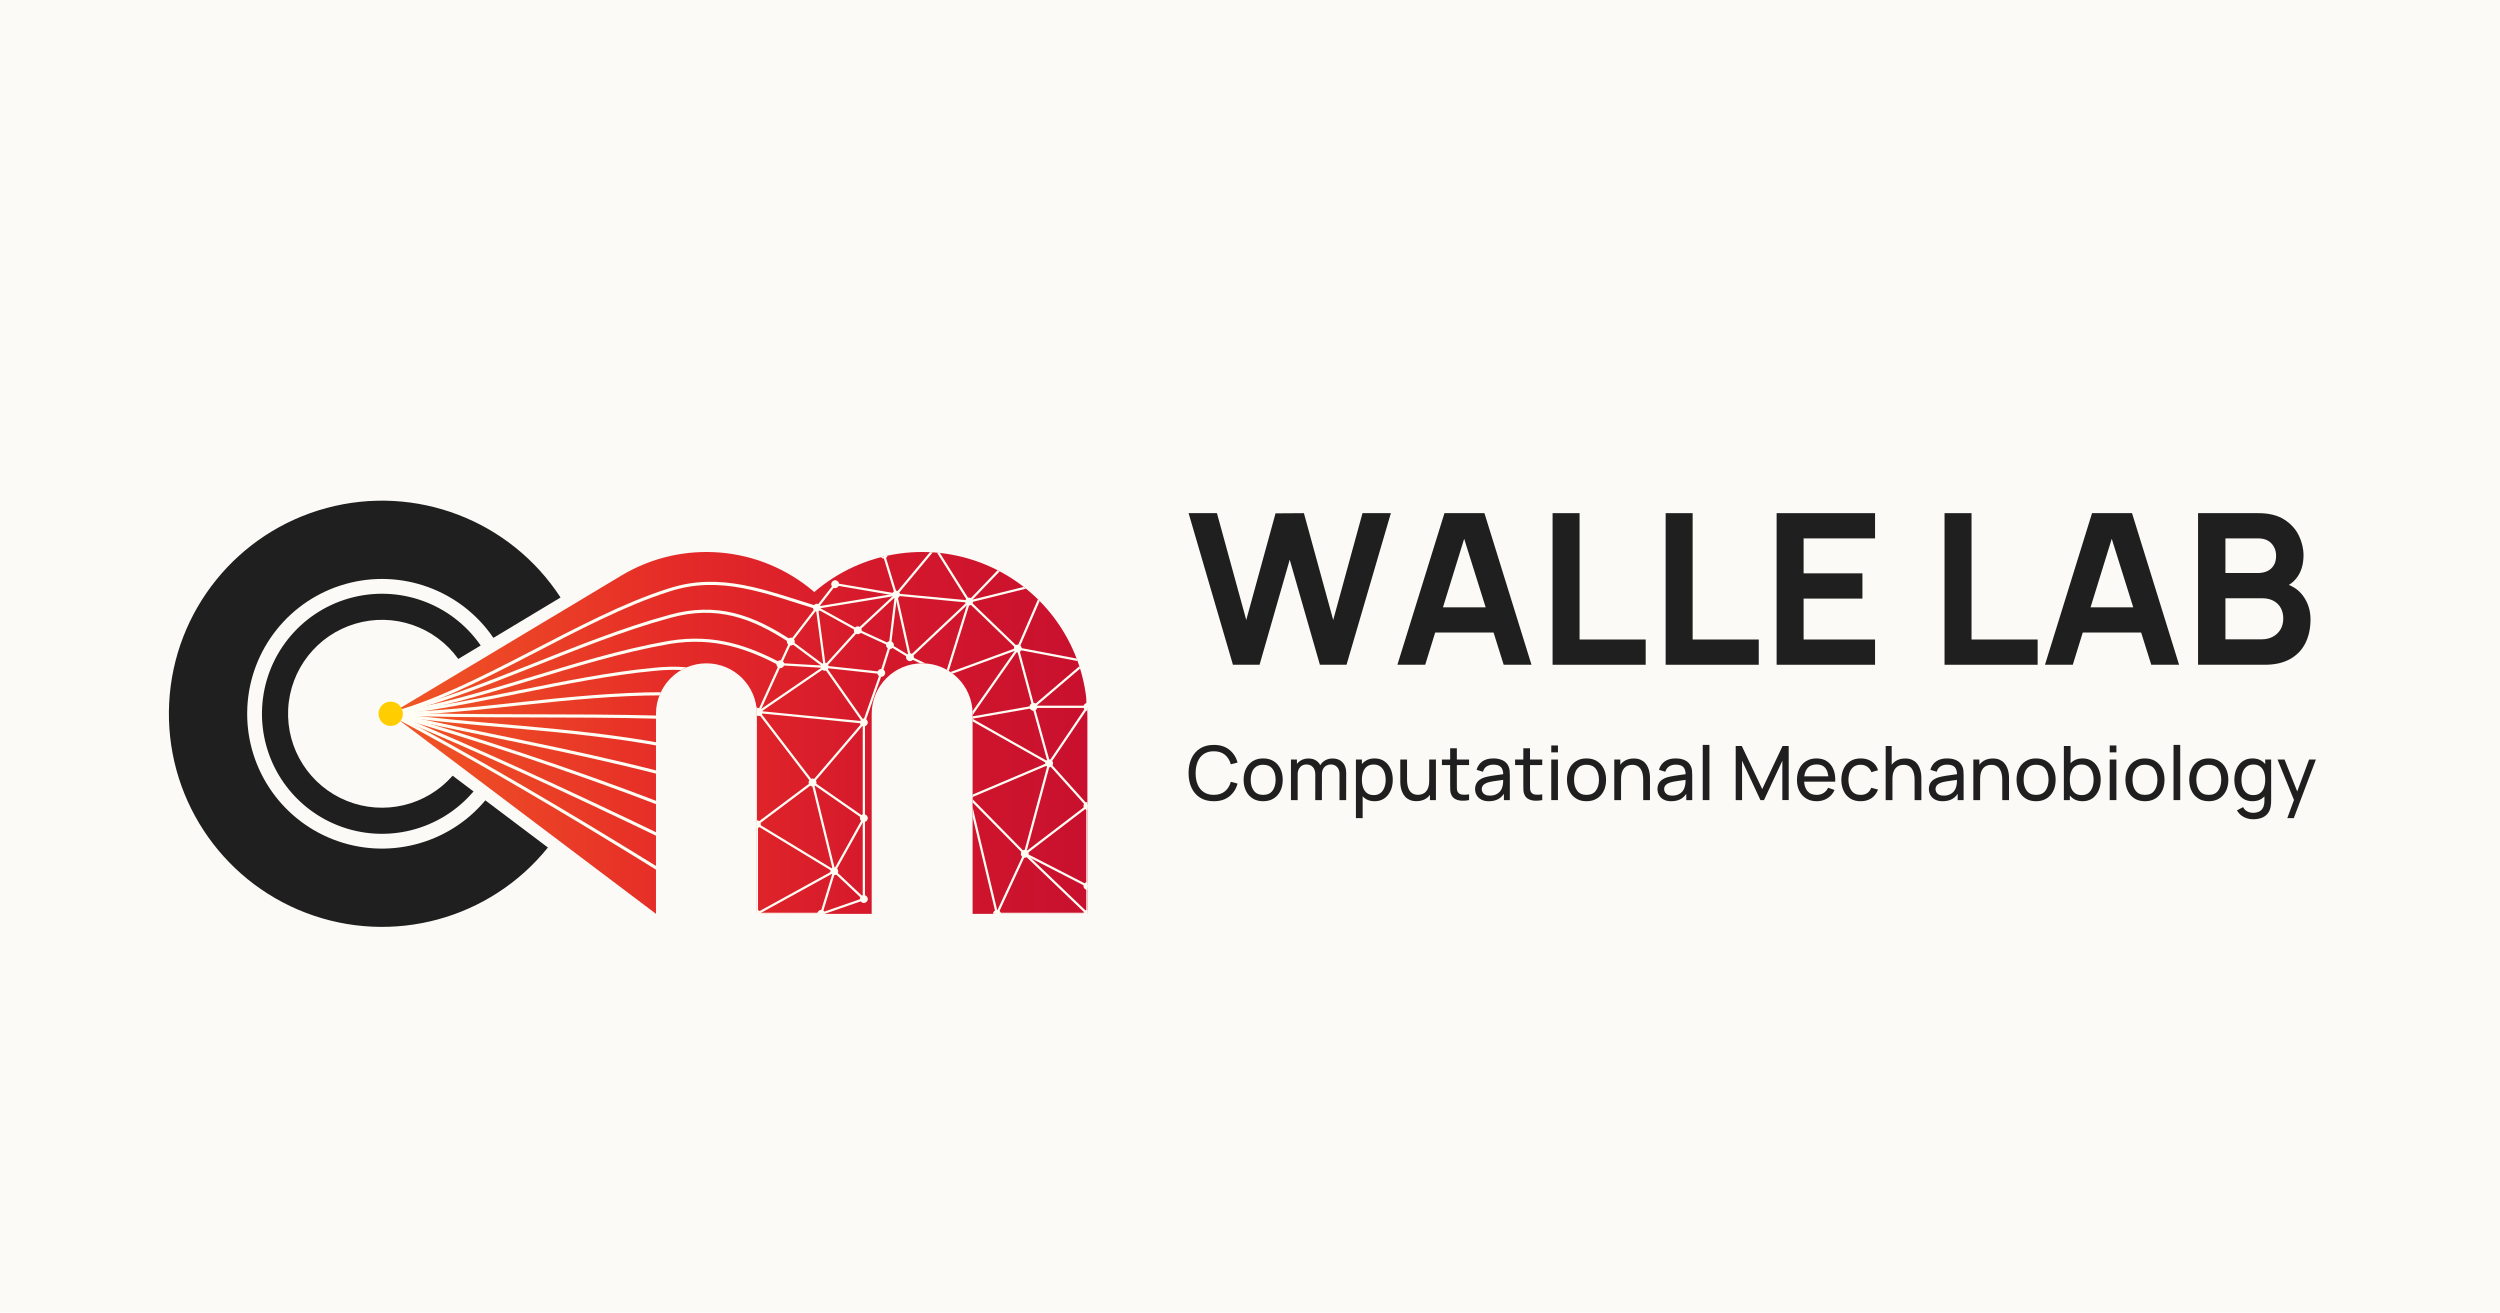
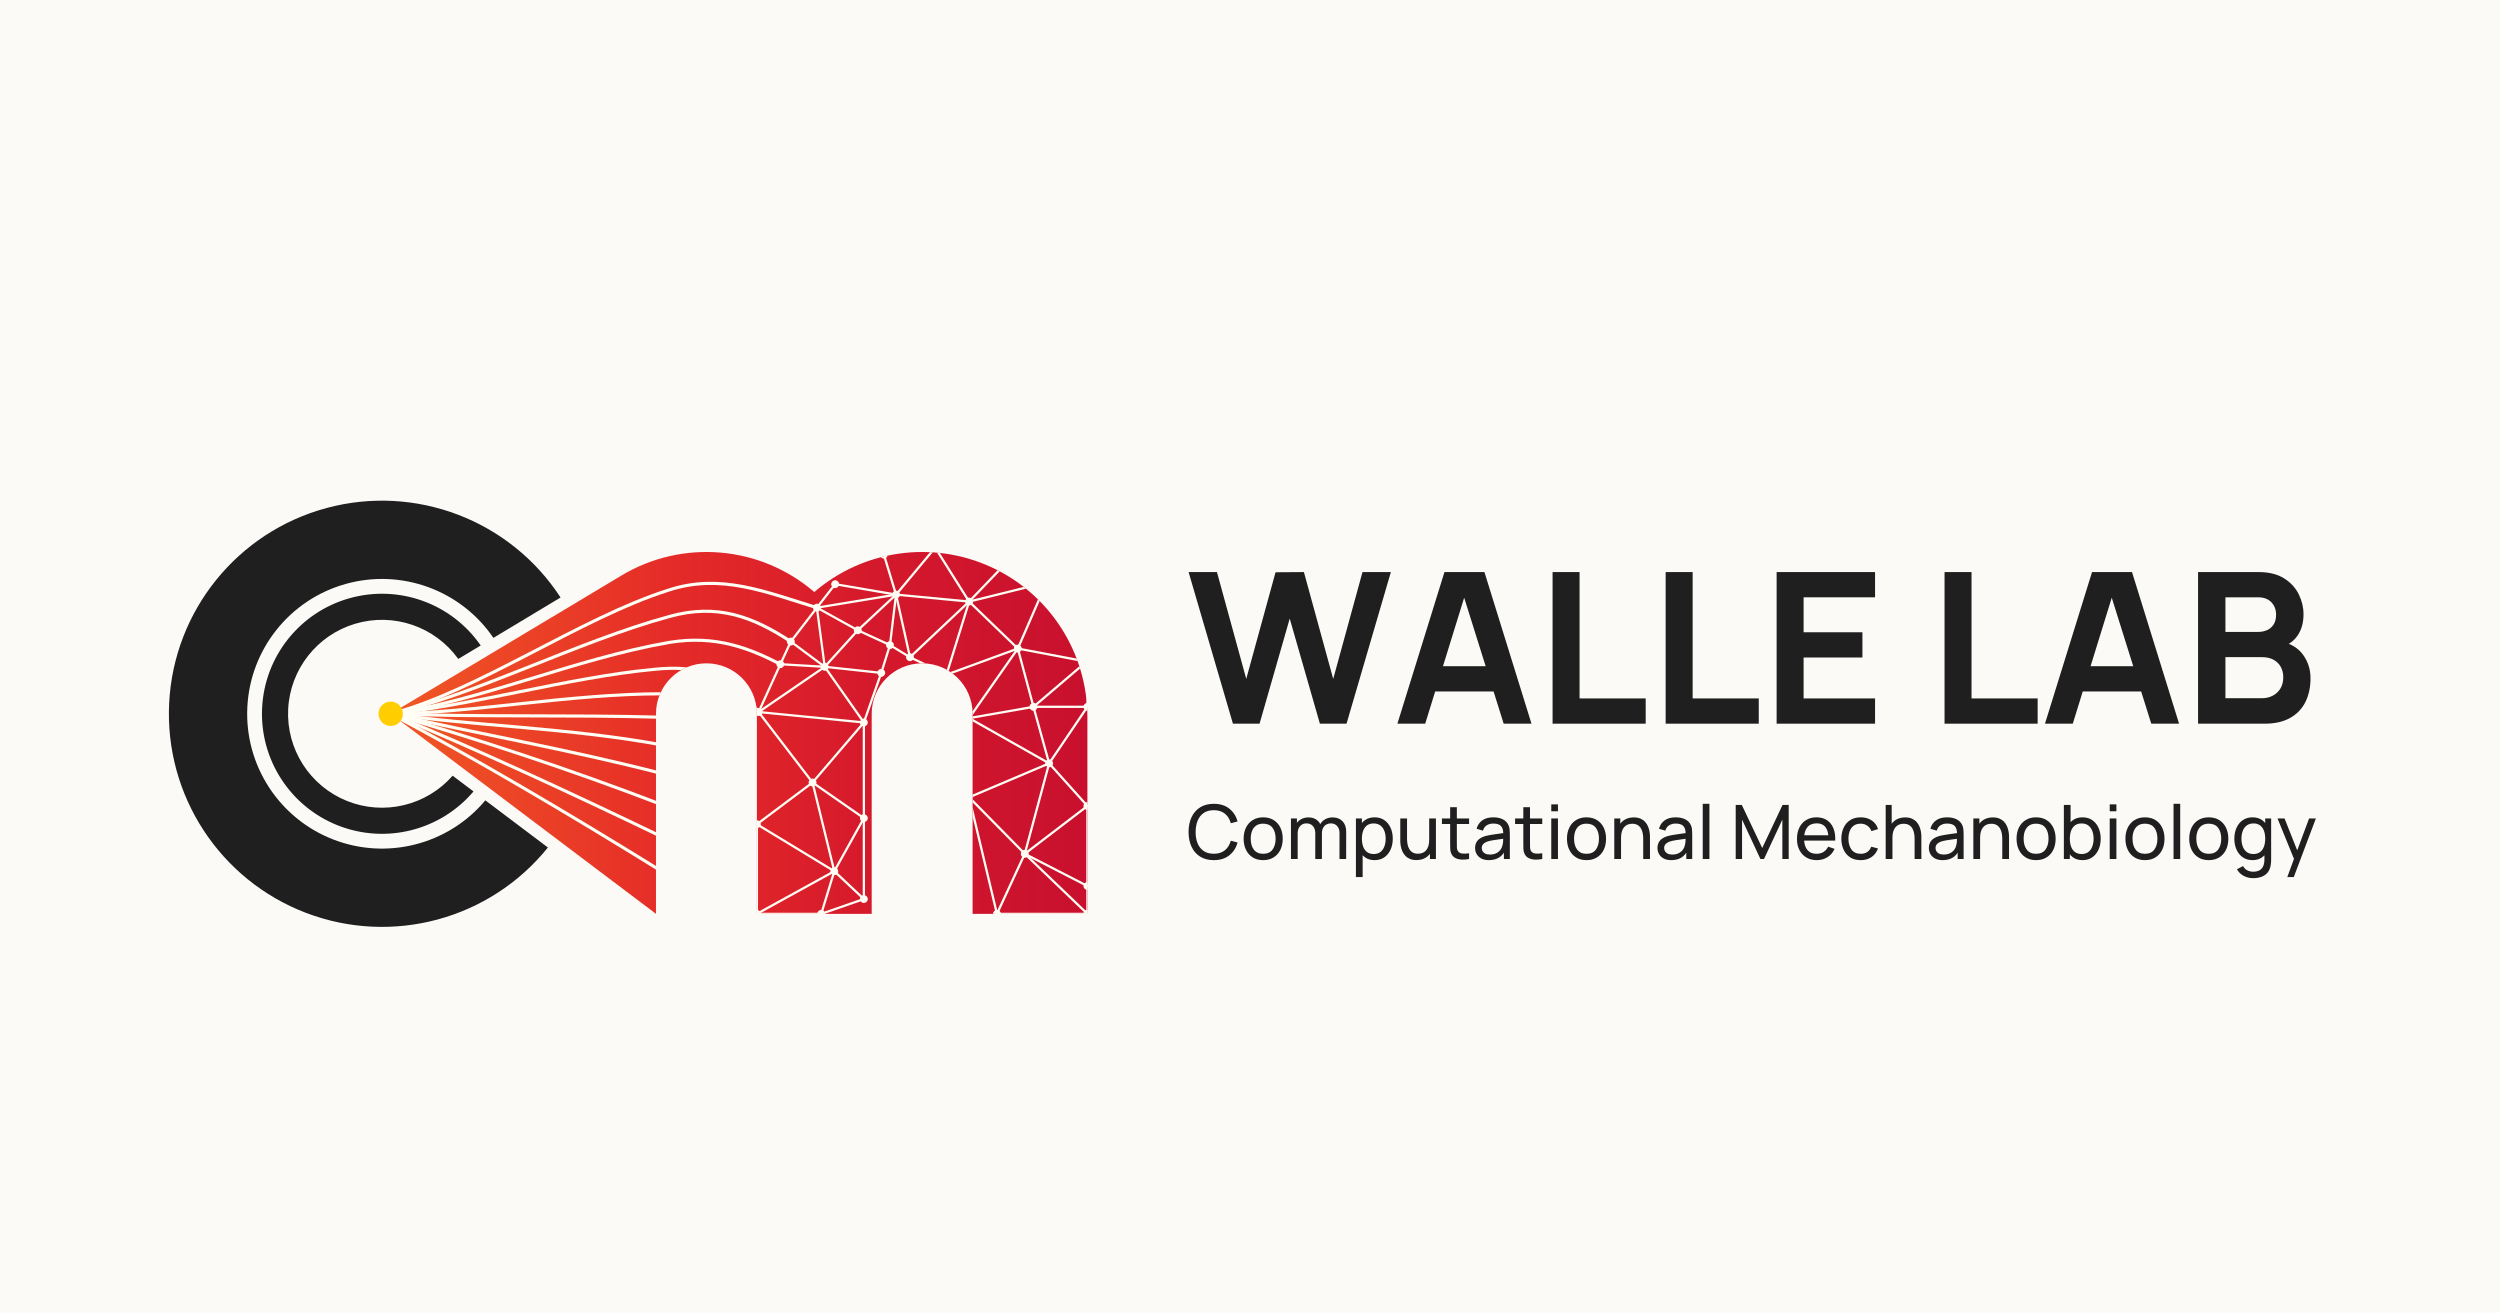
<svg xmlns="http://www.w3.org/2000/svg" width="1200" height="630">
  <rect width="1200" height="630" fill="#fbfaf7" />
  <svg x="65" y="150" width="1070" height="329" viewBox="0 0 1400 430">
    <svg x="10" y="30" width="600" height="366" viewBox="0 0 1098 670">
      <g transform="translate(0 0) scale(1) translate(-70 -295)">
        <defs>
          <linearGradient id="charcoal" x1="130" y1="470" x2="510" y2="900" gradientUnits="userSpaceOnUse">
            <stop stop-color="#1f1f1f" />
            <stop offset="1" stop-color="#1f1f1f" />
          </linearGradient>
          <linearGradient id="colour" x1="326" y1="705" x2="1146" y2="705" gradientUnits="userSpaceOnUse">
            <stop stop-color="#f15a24" />
            <stop offset=".42" stop-color="#e52b28" />
            <stop offset=".7" stop-color="#d5192c" />
            <stop offset="1" stop-color="#c8102e" />
          </linearGradient>
          <clipPath id="m-clip">
            <path d="M345 701 L610.347 542.016 A190 190 0 0 1 832 561.042 A190 190 0 0 1 1146 705 L1146 931 L1014 931 L1014 701 A58 58 0 0 0 898 701 L898 931 L766 931 L766 701 A58 58 0 0 0 650 701 L650 931 L345 701 Z" />
          </clipPath>
        </defs>
        <g id="charcoal-symbol" fill="#1f1f1f">
          <path d="M540.311 567.312 A245 245 0 1 0 525.758 854.741 L453.821 800.532 A155 155 0 1 1 463.086 613.714 Z" />
          <path d="M448.488 622.485 A138 138 0 1 0 440.224 790.286 L416.213 772.193 A108 108 0 1 1 422.705 637.977 Z" />
        </g>
        <path id="colour-symbol" d="M345 701 L610.347 542.016 A190 190 0 0 1 832 561.042 A190 190 0 0 1 1146 705 L1146 931 L1014 931 L1014 701 A58 58 0 0 0 898 701 L898 931 L766 931 L766 701 A58 58 0 0 0 650 701 L650 931 L345 701 Z" fill="url(#colour)" />
        <g clip-path="url(#m-clip)" stroke="#fffdf4" stroke-linecap="round" stroke-linejoin="round">
          <g id="radiating-curves" stroke-width="3.6" fill="none">
            <path d="M345 701 C443 676 563 591 664 559 C724 539 776 561 835 579" />
            <path d="M345 701 C439 681 559 618 666 589 C720 574 761 589 805 618" />
            <path d="M345 701 C446 687 556 638 665 619 C719 610 758 626 793 644" />
            <path d="M345 701 C436 692 551 659 647 650 C702 644 739 658 768 699" />
            <path d="M345 701 C441 700 550 678 658 678" />
            <path d="M345 701 C443 705 551 702 658 705" />
            <path d="M345 701 C439 715 551 717 658 737" />
            <path d="M345 701 C440 723 550 742 658 770" />
            <path d="M345 701 C441 729 549 764 658 806" />
            <path d="M345 701 C440 740 550 791 658 843" />
            <path d="M345 701 C438 750 550 816 658 883" />
          </g>
          <g id="triangular-mesh" stroke-width="2.6" fill="none">
            <path d="M835 579 L805 618" />
            <path d="M835 579 L844 647" />
            <path d="M835 579 L882 605" />
            <path d="M835 579 L926 564" />
            <path d="M835 579 L856 552" />
            <path d="M805 618 L793 644" />
            <path d="M805 618 L844 647" />
            <path d="M793 644 L768 699" />
            <path d="M793 644 L844 647" />
            <path d="M768 699 L844 647" />
            <path d="M768 699 L830 780" />
            <path d="M768 699 L889 711" />
            <path d="M830 780 L889 711" />
            <path d="M830 780 L766 828" />
            <path d="M830 780 L855 882" />
            <path d="M830 780 L889 821" />
            <path d="M766 828 L855 882" />
            <path d="M766 828 L766 931" />
            <path d="M855 882 L766 931" />
            <path d="M855 882 L840 931" />
            <path d="M855 882 L889 914" />
            <path d="M855 882 L889 821" />
            <path d="M766 931 L840 931" />
            <path d="M840 931 L889 914" />
            <path d="M889 914 L889 821" />
            <path d="M889 821 L889 711" />
            <path d="M889 711 L844 647" />
            <path d="M844 647 L882 605" />
            <path d="M844 647 L909 654" />
            <path d="M882 605 L926 564" />
            <path d="M882 605 L919 622" />
            <path d="M919 622 L926 564" />
            <path d="M919 622 L942 636" />
            <path d="M919 622 L909 654" />
            <path d="M942 636 L926 564" />
            <path d="M942 636 L1010 572" />
            <path d="M942 636 L984 656" />
            <path d="M909 654 L889 711" />
            <path d="M926 564 L856 552" />
            <path d="M926 564 L912 518" />
            <path d="M926 564 L971 510" />
            <path d="M926 564 L1010 572" />
            <path d="M971 510 L1010 572" />
            <path d="M971 510 L1057 523" />
            <path d="M1010 572 L1057 523" />
            <path d="M1010 572 L1099 550" />
            <path d="M1010 572 L1066 626" />
            <path d="M1010 572 L984 656" />
            <path d="M1099 550 L1066 626" />
            <path d="M1066 626 L1145 641" />
            <path d="M1066 626 L1084 693" />
            <path d="M1066 626 L1010 706" />
            <path d="M1066 626 L984 656" />
            <path d="M1145 641 L1084 693" />
            <path d="M1145 641 L1146 693" />
            <path d="M1084 693 L1146 693" />
            <path d="M1084 693 L1010 706" />
            <path d="M1084 693 L1102 758" />
            <path d="M1010 706 L1102 758" />
            <path d="M1102 758 L1146 693" />
            <path d="M1102 758 L1010 797" />
            <path d="M1102 758 L1146 807" />
            <path d="M1102 758 L1074 862" />
            <path d="M1010 797 L1074 862" />
            <path d="M1010 797 L1042 931" />
            <path d="M1146 807 L1074 862" />
            <path d="M1146 807 L1146 899" />
            <path d="M1074 862 L1146 899" />
            <path d="M1074 862 L1042 931" />
            <path d="M1074 862 L1146 931" />
            <path d="M1146 899 L1146 931" />
            <path d="M1042 931 L1146 931" />
            <circle cx="766" cy="828" r="4.5" fill="#fffdf4" stroke="none" />
            <circle cx="766" cy="931" r="4.5" fill="#fffdf4" stroke="none" />
            <circle cx="768" cy="699" r="4.5" fill="#fffdf4" stroke="none" />
            <circle cx="793" cy="644" r="4.5" fill="#fffdf4" stroke="none" />
            <circle cx="805" cy="618" r="4.5" fill="#fffdf4" stroke="none" />
            <circle cx="830" cy="780" r="4.5" fill="#fffdf4" stroke="none" />
            <circle cx="835" cy="579" r="4.5" fill="#fffdf4" stroke="none" />
            <circle cx="840" cy="931" r="4.5" fill="#fffdf4" stroke="none" />
            <circle cx="844" cy="647" r="4.5" fill="#fffdf4" stroke="none" />
            <circle cx="855" cy="882" r="4.5" fill="#fffdf4" stroke="none" />
            <circle cx="856" cy="552" r="4.5" fill="#fffdf4" stroke="none" />
            <circle cx="882" cy="605" r="4.5" fill="#fffdf4" stroke="none" />
            <circle cx="889" cy="711" r="4.5" fill="#fffdf4" stroke="none" />
            <circle cx="889" cy="821" r="4.5" fill="#fffdf4" stroke="none" />
            <circle cx="889" cy="914" r="4.5" fill="#fffdf4" stroke="none" />
            <circle cx="909" cy="654" r="4.5" fill="#fffdf4" stroke="none" />
            <circle cx="912" cy="518" r="4.5" fill="#fffdf4" stroke="none" />
            <circle cx="919" cy="622" r="4.5" fill="#fffdf4" stroke="none" />
            <circle cx="926" cy="564" r="4.5" fill="#fffdf4" stroke="none" />
            <circle cx="942" cy="636" r="4.5" fill="#fffdf4" stroke="none" />
            <circle cx="971" cy="510" r="4.5" fill="#fffdf4" stroke="none" />
            <circle cx="984" cy="656" r="4.5" fill="#fffdf4" stroke="none" />
            <circle cx="1010" cy="572" r="4.5" fill="#fffdf4" stroke="none" />
            <circle cx="1010" cy="706" r="4.5" fill="#fffdf4" stroke="none" />
            <circle cx="1010" cy="797" r="4.5" fill="#fffdf4" stroke="none" />
            <circle cx="1042" cy="931" r="4.5" fill="#fffdf4" stroke="none" />
            <circle cx="1057" cy="523" r="4.5" fill="#fffdf4" stroke="none" />
            <circle cx="1066" cy="626" r="4.5" fill="#fffdf4" stroke="none" />
            <circle cx="1074" cy="862" r="4.5" fill="#fffdf4" stroke="none" />
            <circle cx="1084" cy="693" r="4.5" fill="#fffdf4" stroke="none" />
            <circle cx="1099" cy="550" r="4.5" fill="#fffdf4" stroke="none" />
            <circle cx="1102" cy="758" r="4.5" fill="#fffdf4" stroke="none" />
            <circle cx="1145" cy="641" r="4.5" fill="#fffdf4" stroke="none" />
            <circle cx="1146" cy="693" r="4.5" fill="#fffdf4" stroke="none" />
            <circle cx="1146" cy="807" r="4.5" fill="#fffdf4" stroke="none" />
            <circle cx="1146" cy="899" r="4.5" fill="#fffdf4" stroke="none" />
            <circle cx="1146" cy="931" r="4.5" fill="#fffdf4" stroke="none" />
          </g>
          <g id="mesh-nodes" fill="#fffdf4" stroke="none">















</g>
        </g>
        <circle id="focus" cx="345" cy="701" r="14" fill="#FFCD00" />
      </g>
    </svg>
    <g fill="#1f1f1f">
-       <path transform="translate(660 221) scale(0.06612032 -0.06612032)" d="M442.833 0 21.666 1440H291.004L569.335 425.173L847.5 1438.167L1117.004 1440L1395.335 425.173L1673.5 1440H1943.004L1521.837 0H1268.833L982.252 998.16L695.837 0Z" />
-       <path transform="translate(789.9264 221) scale(0.06612032 -0.06612032)" d="M40 0 486.998 1440H866.671L1313.67 0H1049.499L647.668 1280.997H700.335L304.171 0ZM298.668 306.165V545.669H1056.668V306.165Z" />
-       <path transform="translate(879.4533 221) scale(0.06612032 -0.06612032)" d="M160 0V1440H416.337V239.837H1044.335V0Z" />
-       <path transform="translate(950.4666 221) scale(0.06612032 -0.06612032)" d="M160 0V1440H416.337V239.837H1044.335V0Z" />
-       <path transform="translate(1021.48 221) scale(0.06612032 -0.06612032)" d="M140 0V1440H1075.001V1200.163H396.337V868.336H955.001V628.499H396.337V239.837H1075.001V0Z" />
-       <path transform="translate(1125.619 221) scale(0.06612032 -0.06612032)" d="M160 0V1440H416.337V239.837H1044.335V0Z" />
-       <path transform="translate(1196.633 221) scale(0.06612032 -0.06612032)" d="M40 0 486.998 1440H866.671L1313.67 0H1049.499L647.668 1280.997H700.335L304.171 0ZM298.668 306.165V545.669H1056.668V306.165Z" />
-       <path transform="translate(1286.159 221) scale(0.06612032 -0.06612032)" d="M140 0V1440H713.501Q863.335 1440 957.752 1379.916Q1052.169 1319.833 1096.918 1227.916Q1141.668 1135.999 1141.668 1040.166Q1141.668 919.749 1086.21 838.457Q1030.752 757.166 934.669 729.166L934.336 779Q1070.002 749.5 1139.085 652.125Q1208.168 554.75 1208.168 432.001Q1208.168 303.501 1159.96 206.459Q1111.752 109.417 1014.877 54.709Q918.002 0 773.501 0ZM400.004 241.67H744.501Q803.584 241.67 849.958 266.128Q896.332 290.586 922.832 335.044Q949.331 379.502 949.331 440.501Q949.331 495.084 926.373 538.125Q903.415 581.166 858.249 606.499Q813.083 631.831 747.834 631.831H400.004ZM400.004 871.502H709.834Q758.75 871.502 797.374 889.418Q835.999 907.334 858.581 943.542Q881.164 979.749 881.164 1035.165Q881.164 1105.664 836.457 1152.997Q791.75 1200.33 709.834 1200.33H400.004Z" />
+       <path transform="translate(660 258) scale(0.06612032 -0.06612032)" d="M442.833 0 21.666 1440H291.004L569.335 425.173L847.5 1438.167L1117.004 1440L1395.335 425.173L1673.5 1440H1943.004L1521.837 0H1268.833L982.252 998.16L695.837 0Z" />
+       <path transform="translate(789.9264 258) scale(0.06612032 -0.06612032)" d="M40 0 486.998 1440H866.671L1313.67 0H1049.499L647.668 1280.997H700.335L304.171 0ZM298.668 306.165V545.669H1056.668V306.165Z" />
+       <path transform="translate(879.4533 258) scale(0.06612032 -0.06612032)" d="M160 0V1440H416.337V239.837H1044.335V0Z" />
+       <path transform="translate(950.4666 258) scale(0.06612032 -0.06612032)" d="M160 0V1440H416.337V239.837H1044.335V0Z" />
+       <path transform="translate(1021.48 258) scale(0.06612032 -0.06612032)" d="M140 0V1440H1075.001V1200.163H396.337V868.336H955.001V628.499H396.337V239.837H1075.001V0Z" />
+       <path transform="translate(1125.619 258) scale(0.06612032 -0.06612032)" d="M160 0V1440H416.337V239.837H1044.335V0Z" />
+       <path transform="translate(1196.633 258) scale(0.06612032 -0.06612032)" d="M40 0 486.998 1440H866.671L1313.67 0H1049.499L647.668 1280.997H700.335L304.171 0ZM298.668 306.165V545.669H1056.668V306.165Z" />
+       <path transform="translate(1286.159 258) scale(0.06612032 -0.06612032)" d="M140 0V1440H713.501Q863.335 1440 957.752 1379.916Q1052.169 1319.833 1096.918 1227.916Q1141.668 1135.999 1141.668 1040.166Q1141.668 919.749 1086.21 838.457Q1030.752 757.166 934.669 729.166L934.336 779Q1070.002 749.5 1139.085 652.125Q1208.168 554.75 1208.168 432.001Q1208.168 303.501 1159.96 206.459Q1111.752 109.417 1014.877 54.709Q918.002 0 773.501 0ZM400.004 241.67H744.501Q803.584 241.67 849.958 266.128Q896.332 290.586 922.832 335.044Q949.331 379.502 949.331 440.501Q949.331 495.084 926.373 538.125Q903.415 581.166 858.249 606.499Q813.083 631.831 747.834 631.831H400.004ZM400.004 871.502H709.834Q758.75 871.502 797.374 889.418Q835.999 907.334 858.581 943.542Q881.164 979.749 881.164 1035.165Q881.164 1105.664 836.457 1152.997Q791.75 1200.33 709.834 1200.33H400.004Z" />
    </g>
    <g fill="#1f1f1f">
-       <path transform="translate(660 306) scale(0.02358804 -0.02358804)" d="M732 -30Q516.5 -30 366.5 65.0Q216.5 160 138.25 329.0Q60 498 60 720Q60 942 138.25 1111.0Q216.5 1280 366.5 1375.0Q516.5 1470 732 1470Q982 1470 1143.25 1342.75Q1304.5 1215.5 1366 1001L1185 953Q1141 1114 1027.75 1207.0Q914.5 1300 732 1300Q571 1300 464.0 1227.0Q357 1154 303.0 1023.25Q249 892.5 248 720Q247 547.5 301.0 417.0Q355 286.5 463.0 213.25Q571 140 732 140Q914.5 140 1027.75 233.5Q1141 327 1185 487L1366 439Q1304.5 224.5 1143.25 97.25Q982 -30 732 -30Z" />
-       <path transform="translate(694.1083 306) scale(0.02358804 -0.02358804)" d="M600 -30Q438.5 -30 322.0 43.0Q205.5 116 142.75 244.75Q80 373.5 80 541Q80 710.5 144.0 838.75Q208 967 324.75 1038.5Q441.5 1110 600 1110Q762 1110 878.75 1037.25Q995.5 964.5 1058.25 836.25Q1121 708 1121 541Q1121 371.5 1057.75 243.0Q994.5 114.5 877.5 42.25Q760.5 -30 600 -30ZM600 139Q767.5 139 849.75 251.0Q932 363 932 541Q932 723.5 849.0 832.25Q766 941 600 941Q487 941 413.75 890.0Q340.5 839 304.75 749.0Q269 659 269 541Q269 358.5 353.0 248.75Q437 139 600 139Z" />
-       <path transform="translate(722.4375 306) scale(0.02358804 -0.02358804)" d="M1431 0 1432 691Q1432 812 1367.25 880.5Q1302.5 949 1200 949Q1139.5 949 1085.75 921.25Q1032 893.5 998.0 835.25Q964 777 964 686L870 724Q867.5 839 917.0 925.5Q966.5 1012 1052.75 1060.0Q1139 1108 1247 1108Q1416 1108 1513.0 1005.25Q1610 902.5 1610 730L1609 0ZM139 0V1080H298V791H318V0ZM786 0 787 684Q787 807.5 723.0 878.25Q659 949 553 949Q447.5 949 382.75 876.75Q318 804.5 318 686L224 742Q224 847 274.0 929.75Q324 1012.5 410.0 1060.25Q496 1108 605 1108Q714 1108 794.75 1061.75Q875.5 1015.5 919.75 930.0Q964 844.5 964 727L963 0Z" />
-       <path transform="translate(763.2449 306) scale(0.02358804 -0.02358804)" d="M636 -30Q484 -30 380.0 45.5Q276 121 222.5 250.25Q169 379.5 169 541Q169 704 222.5 832.75Q276 961.5 380.25 1035.75Q484.5 1110 637 1110Q787 1110 895.25 1035.25Q1003.5 960.5 1061.75 831.75Q1120 703 1120 541Q1120 379 1061.75 249.75Q1003.5 120.5 895.25 45.25Q787 -30 636 -30ZM139 -480V1080H298V285H318V-480ZM614 133Q720.5 133 790.75 187.0Q861 241 896.0 333.5Q931 426 931 541Q931 655 896.25 747.0Q861.5 839 790.25 893.0Q719 947 609 947Q503.5 947 434.5 895.5Q365.5 844 331.75 752.25Q298 660.5 298 541Q298 422.5 331.5 330.25Q365 238 435.0 185.5Q505 133 614 133Z" />
-       <path transform="translate(791.5505 306) scale(0.02358804 -0.02358804)" d="M550 -28Q445.5 -28 371.25 5.0Q297 38 248.0 92.75Q199 147.5 171.0 214.75Q143 282 131.5 351.75Q120 421.5 120 483V1080H300V539Q300 463 313.75 391.75Q327.5 320.5 361.0 263.75Q394.5 207 451.0 174.0Q507.5 141 593 141Q660 141 714.75 163.75Q769.5 186.5 808.5 232.25Q847.5 278 868.75 347.75Q890 417.5 890 511L1007 475Q1007 318.5 950.5 205.75Q894 93 791.5 32.5Q689 -28 550 -28ZM910 0V289H890V1080H1069V0Z" />
-       <path transform="translate(820.0684 306) scale(0.02358804 -0.02358804)" d="M743 0Q646.5 -19.5 553.25 -16.0Q460 -12.5 386.75 22.0Q313.5 56.5 276 130Q244 193.5 241.5 259.0Q239 324.5 239 408V1380H417V416Q417 349.5 418.5 302.75Q420 256 439 222Q475 157.5 553.5 146.75Q632 136 743 153ZM20 933V1080H743V933Z" />
-       <path transform="translate(839.4814 306) scale(0.02358804 -0.02358804)" d="M447 -30Q326 -30 244.25 14.25Q162.5 58.5 121.25 131.75Q80 205 80 292Q80 377 112.25 439.25Q144.5 501.5 203.75 543.25Q263 585 345 609Q422 629.5 517.25 645.25Q612.5 661 710.5 673.75Q808.5 686.5 894 699L830 662Q832.5 805.5 772.25 874.75Q712 944 564 944Q466 944 392.25 899.25Q318.5 854.5 289 755L120 806Q158.5 948 270.75 1029.0Q383 1110 566 1110Q712.5 1110 818.0 1057.5Q923.5 1005 970 899Q993 849 999.0 790.5Q1005 732 1005 668V0H847V259L884 235Q823 103.5 713.25 36.75Q603.5 -30 447 -30ZM474 119Q570 119 640.5 153.25Q711 187.5 754.0 244.25Q797 301 810 368Q824.5 418 826.25 479.25Q828 540.5 828 574L890 547Q803 534.5 718.75 523.5Q634.5 512.5 559.5 500.25Q484.5 488 425 471Q380.5 457 342.25 434.75Q304 412.5 280.5 378.0Q257 343.5 257 293Q257 248.5 279.25 208.75Q301.5 169 349.25 144.0Q397 119 474 119Z" />
-       <path transform="translate(866.0179 306) scale(0.02358804 -0.02358804)" d="M743 0Q646.5 -19.5 553.25 -16.0Q460 -12.5 386.75 22.0Q313.5 56.5 276 130Q244 193.5 241.5 259.0Q239 324.5 239 408V1380H417V416Q417 349.5 418.5 302.75Q420 256 439 222Q475 157.5 553.5 146.75Q632 136 743 153ZM20 933V1080H743V933Z" />
-       <path transform="translate(885.4309 306) scale(0.02358804 -0.02358804)" d="M160 1271V1455H338V1271ZM160 0V1080H338V0Z" />
-       <path transform="translate(897.1777 306) scale(0.02358804 -0.02358804)" d="M600 -30Q438.5 -30 322.0 43.0Q205.5 116 142.75 244.75Q80 373.5 80 541Q80 710.5 144.0 838.75Q208 967 324.75 1038.5Q441.5 1110 600 1110Q762 1110 878.75 1037.25Q995.5 964.5 1058.25 836.25Q1121 708 1121 541Q1121 371.5 1057.75 243.0Q994.5 114.5 877.5 42.25Q760.5 -30 600 -30ZM600 139Q767.5 139 849.75 251.0Q932 363 932 541Q932 723.5 849.0 832.25Q766 941 600 941Q487 941 413.75 890.0Q340.5 839 304.75 749.0Q269 659 269 541Q269 358.5 353.0 248.75Q437 139 600 139Z" />
-       <path transform="translate(925.507 306) scale(0.02358804 -0.02358804)" d="M909 0V541Q909 617.5 895.25 688.5Q881.5 759.5 848.0 816.25Q814.5 873 758.0 906.0Q701.5 939 616 939Q549 939 494.25 916.25Q439.5 893.5 400.5 847.75Q361.5 802 340.25 732.5Q319 663 319 569L202 605Q202 761.5 258.5 874.25Q315 987 417.5 1047.5Q520 1108 659 1108Q763.5 1108 837.75 1075.0Q912 1042 961.0 987.25Q1010 932.5 1038.0 865.25Q1066 798 1077.5 728.25Q1089 658.5 1089 597V0ZM139 0V1080H299V791H319V0Z" />
-       <path transform="translate(954.0249 306) scale(0.02358804 -0.02358804)" d="M447 -30Q326 -30 244.25 14.25Q162.5 58.5 121.25 131.75Q80 205 80 292Q80 377 112.25 439.25Q144.5 501.5 203.75 543.25Q263 585 345 609Q422 629.5 517.25 645.25Q612.5 661 710.5 673.75Q808.5 686.5 894 699L830 662Q832.5 805.5 772.25 874.75Q712 944 564 944Q466 944 392.25 899.25Q318.5 854.5 289 755L120 806Q158.5 948 270.75 1029.0Q383 1110 566 1110Q712.5 1110 818.0 1057.5Q923.5 1005 970 899Q993 849 999.0 790.5Q1005 732 1005 668V0H847V259L884 235Q823 103.5 713.25 36.75Q603.5 -30 447 -30ZM474 119Q570 119 640.5 153.25Q711 187.5 754.0 244.25Q797 301 810 368Q824.5 418 826.25 479.25Q828 540.5 828 574L890 547Q803 534.5 718.75 523.5Q634.5 512.5 559.5 500.25Q484.5 488 425 471Q380.5 457 342.25 434.75Q304 412.5 280.5 378.0Q257 343.5 257 293Q257 248.5 279.25 208.75Q301.5 169 349.25 144.0Q397 119 474 119Z" />
-       <path transform="translate(980.5615 306) scale(0.02358804 -0.02358804)" d="M160 0V1470H338V0Z" />
-       <path transform="translate(1001.744 306) scale(0.02358804 -0.02358804)" d="M140 0V1440H302L846 293L1387 1440H1551V1H1382V1049L893 0H798L309 1049V0Z" />
-       <path transform="translate(1041.631 306) scale(0.02358804 -0.02358804)" d="M608 -30Q448.5 -30 330.0 40.25Q211.5 110.5 145.75 237.25Q80 364 80 533Q80 710 144.75 839.5Q209.5 969 326.25 1039.5Q443 1110 600 1110Q762.5 1110 877.0 1035.0Q991.5 960 1049.25 821.0Q1107 682 1098.5 490H919V554Q916 753 838.0 851.5Q760 950 606 950Q440.5 950 354.75 844.0Q269 738 269 540Q269 349 354.75 244.0Q440.5 139 600 139Q707 139 786.0 188.0Q865 237 910 329L1081 270Q1017.5 127 891.25 48.5Q765 -30 608 -30ZM209 490V633H1007V490Z" />
-       <path transform="translate(1069.488 306) scale(0.02358804 -0.02358804)" d="M595 -30Q430.5 -30 316.0 43.5Q201.5 117 141.5 245.75Q81.5 374.5 80 540Q81.5 708.5 143.0 837.0Q204.5 965.5 319.5 1037.75Q434.5 1110 597 1110Q767.5 1110 891.0 1026.0Q1014.5 942 1057 796L881 743Q846.5 837 770.0 889.0Q693.5 941 595 941Q484 941 412.0 889.5Q340 838 305.0 747.5Q270 657 269 540Q270.5 359.5 352.25 249.25Q434 139 595 139Q700.5 139 770.5 187.5Q840.5 236 877 328L1057 281Q1000.5 130 881.5 50.0Q762.5 -30 595 -30Z" />
-       <path transform="translate(1095.954 306) scale(0.02358804 -0.02358804)" d="M909 0V541Q909 617.5 895.25 688.5Q881.5 759.5 848.0 816.25Q814.5 873 758.0 906.0Q701.5 939 616 939Q549 939 494.25 916.25Q439.5 893.5 400.5 847.75Q361.5 802 340.25 732.5Q319 663 319 569L202 605Q202 761.5 258.5 874.25Q315 987 417.5 1047.5Q520 1108 659 1108Q763.5 1108 837.75 1075.0Q912 1042 961.0 987.25Q1010 932.5 1038.0 865.25Q1066 798 1077.5 728.25Q1089 658.5 1089 597V0ZM139 0V1440H299V645H319V0Z" />
-       <path transform="translate(1124.472 306) scale(0.02358804 -0.02358804)" d="M447 -30Q326 -30 244.25 14.25Q162.5 58.5 121.25 131.75Q80 205 80 292Q80 377 112.25 439.25Q144.5 501.5 203.75 543.25Q263 585 345 609Q422 629.5 517.25 645.25Q612.5 661 710.5 673.75Q808.5 686.5 894 699L830 662Q832.5 805.5 772.25 874.75Q712 944 564 944Q466 944 392.25 899.25Q318.5 854.5 289 755L120 806Q158.5 948 270.75 1029.0Q383 1110 566 1110Q712.5 1110 818.0 1057.5Q923.5 1005 970 899Q993 849 999.0 790.5Q1005 732 1005 668V0H847V259L884 235Q823 103.5 713.25 36.75Q603.5 -30 447 -30ZM474 119Q570 119 640.5 153.25Q711 187.5 754.0 244.25Q797 301 810 368Q824.5 418 826.25 479.25Q828 540.5 828 574L890 547Q803 534.5 718.75 523.5Q634.5 512.5 559.5 500.25Q484.5 488 425 471Q380.5 457 342.25 434.75Q304 412.5 280.5 378.0Q257 343.5 257 293Q257 248.5 279.25 208.75Q301.5 169 349.25 144.0Q397 119 474 119Z" />
-       <path transform="translate(1151.009 306) scale(0.02358804 -0.02358804)" d="M909 0V541Q909 617.5 895.25 688.5Q881.5 759.5 848.0 816.25Q814.5 873 758.0 906.0Q701.5 939 616 939Q549 939 494.25 916.25Q439.5 893.5 400.5 847.75Q361.5 802 340.25 732.5Q319 663 319 569L202 605Q202 761.5 258.5 874.25Q315 987 417.5 1047.5Q520 1108 659 1108Q763.5 1108 837.75 1075.0Q912 1042 961.0 987.25Q1010 932.5 1038.0 865.25Q1066 798 1077.5 728.25Q1089 658.5 1089 597V0ZM139 0V1080H299V791H319V0Z" />
-       <path transform="translate(1179.527 306) scale(0.02358804 -0.02358804)" d="M600 -30Q438.5 -30 322.0 43.0Q205.5 116 142.75 244.75Q80 373.5 80 541Q80 710.5 144.0 838.75Q208 967 324.75 1038.5Q441.5 1110 600 1110Q762 1110 878.75 1037.25Q995.5 964.5 1058.25 836.25Q1121 708 1121 541Q1121 371.5 1057.75 243.0Q994.5 114.5 877.5 42.25Q760.5 -30 600 -30ZM600 139Q767.5 139 849.75 251.0Q932 363 932 541Q932 723.5 849.0 832.25Q766 941 600 941Q487 941 413.75 890.0Q340.5 839 304.75 749.0Q269 659 269 541Q269 358.5 353.0 248.75Q437 139 600 139Z" />
-       <path transform="translate(1207.856 306) scale(0.02358804 -0.02358804)" d="M636 -30Q484 -30 380.0 45.5Q276 121 222.5 250.25Q169 379.5 169 541Q169 704 222.5 832.75Q276 961.5 380.25 1035.75Q484.5 1110 637 1110Q787 1110 895.25 1035.25Q1003.5 960.5 1061.75 831.75Q1120 703 1120 541Q1120 379 1061.75 249.75Q1003.5 120.5 895.25 45.25Q787 -30 636 -30ZM139 0V1440H318V795H298V0ZM614 133Q720.5 133 790.75 187.0Q861 241 896.0 333.5Q931 426 931 541Q931 655 896.25 747.0Q861.5 839 790.25 893.0Q719 947 609 947Q503.5 947 434.5 895.5Q365.5 844 331.75 752.25Q298 660.5 298 541Q298 422.5 331.5 330.25Q365 238 435.0 185.5Q505 133 614 133Z" />
-       <path transform="translate(1236.161 306) scale(0.02358804 -0.02358804)" d="M160 1271V1455H338V1271ZM160 0V1080H338V0Z" />
-       <path transform="translate(1247.908 306) scale(0.02358804 -0.02358804)" d="M600 -30Q438.5 -30 322.0 43.0Q205.5 116 142.75 244.75Q80 373.5 80 541Q80 710.5 144.0 838.75Q208 967 324.75 1038.5Q441.5 1110 600 1110Q762 1110 878.75 1037.25Q995.5 964.5 1058.25 836.25Q1121 708 1121 541Q1121 371.5 1057.75 243.0Q994.5 114.5 877.5 42.25Q760.5 -30 600 -30ZM600 139Q767.5 139 849.75 251.0Q932 363 932 541Q932 723.5 849.0 832.25Q766 941 600 941Q487 941 413.75 890.0Q340.5 839 304.75 749.0Q269 659 269 541Q269 358.5 353.0 248.75Q437 139 600 139Z" />
-       <path transform="translate(1276.238 306) scale(0.02358804 -0.02358804)" d="M160 0V1470H338V0Z" />
-       <path transform="translate(1287.984 306) scale(0.02358804 -0.02358804)" d="M600 -30Q438.5 -30 322.0 43.0Q205.5 116 142.75 244.75Q80 373.5 80 541Q80 710.5 144.0 838.75Q208 967 324.75 1038.5Q441.5 1110 600 1110Q762 1110 878.75 1037.25Q995.5 964.5 1058.25 836.25Q1121 708 1121 541Q1121 371.5 1057.75 243.0Q994.5 114.5 877.5 42.25Q760.5 -30 600 -30ZM600 139Q767.5 139 849.75 251.0Q932 363 932 541Q932 723.5 849.0 832.25Q766 941 600 941Q487 941 413.75 890.0Q340.5 839 304.75 749.0Q269 659 269 541Q269 358.5 353.0 248.75Q437 139 600 139Z" />
-       <path transform="translate(1316.314 306) scale(0.02358804 -0.02358804)" d="M577 -510Q492 -510 411.0 -484.25Q330 -458.5 262.5 -406.0Q195 -353.5 150 -273L313 -187Q353 -266.5 426.25 -302.25Q499.5 -338 578 -338Q681 -338 748.75 -300.5Q816.5 -263 849.25 -189.0Q882 -115 881 -5V290H902V1080H1060V-7Q1060 -51.5 1057.25 -92.25Q1054.5 -133 1047 -173Q1026 -288 964.0 -362.5Q902 -437 804.0 -473.5Q706 -510 577 -510ZM564 -30Q413 -30 304.75 45.25Q196.5 120.5 138.25 249.75Q80 379 80 541Q80 703 138.25 831.75Q196.5 960.5 304.75 1035.25Q413 1110 563 1110Q715.5 1110 819.75 1035.75Q924 961.5 977.5 832.75Q1031 704 1031 541Q1031 379.5 977.5 250.25Q924 121 820.0 45.5Q716 -30 564 -30ZM586 133Q695 133 765.0 185.5Q835 238 868.5 330.25Q902 422.5 902 541Q902 660.5 868.25 752.25Q834.5 844 765.5 895.5Q696.5 947 591 947Q481 947 409.5 893.0Q338 839 303.5 747.0Q269 655 269 541Q269 426 304.0 333.5Q339 241 409.25 187.0Q479.5 133 586 133Z" />
-       <path transform="translate(1344.619 306) scale(0.02358804 -0.02358804)" d="M290 -480 499 88 502 -80 30 1080H217L587 147H523L870 1080H1051L463 -480Z" />
+       <path transform="translate(660 343) scale(0.02358804 -0.02358804)" d="M732 -30Q516.5 -30 366.5 65.0Q216.5 160 138.25 329.0Q60 498 60 720Q60 942 138.25 1111.0Q216.5 1280 366.5 1375.0Q516.5 1470 732 1470Q982 1470 1143.25 1342.75Q1304.5 1215.5 1366 1001L1185 953Q1141 1114 1027.75 1207.0Q914.5 1300 732 1300Q571 1300 464.0 1227.0Q357 1154 303.0 1023.25Q249 892.5 248 720Q247 547.5 301.0 417.0Q355 286.5 463.0 213.25Q571 140 732 140Q914.5 140 1027.75 233.5Q1141 327 1185 487L1366 439Q1304.5 224.5 1143.25 97.25Q982 -30 732 -30Z" />
+       <path transform="translate(694.1083 343) scale(0.02358804 -0.02358804)" d="M600 -30Q438.5 -30 322.0 43.0Q205.5 116 142.75 244.75Q80 373.5 80 541Q80 710.5 144.0 838.75Q208 967 324.75 1038.5Q441.5 1110 600 1110Q762 1110 878.75 1037.25Q995.5 964.5 1058.25 836.25Q1121 708 1121 541Q1121 371.5 1057.75 243.0Q994.5 114.5 877.5 42.25Q760.5 -30 600 -30ZM600 139Q767.5 139 849.75 251.0Q932 363 932 541Q932 723.5 849.0 832.25Q766 941 600 941Q487 941 413.75 890.0Q340.5 839 304.75 749.0Q269 659 269 541Q269 358.5 353.0 248.75Q437 139 600 139Z" />
+       <path transform="translate(722.4375 343) scale(0.02358804 -0.02358804)" d="M1431 0 1432 691Q1432 812 1367.25 880.5Q1302.5 949 1200 949Q1139.5 949 1085.75 921.25Q1032 893.5 998.0 835.25Q964 777 964 686L870 724Q867.5 839 917.0 925.5Q966.5 1012 1052.75 1060.0Q1139 1108 1247 1108Q1416 1108 1513.0 1005.25Q1610 902.5 1610 730L1609 0ZM139 0V1080H298V791H318V0ZM786 0 787 684Q787 807.5 723.0 878.25Q659 949 553 949Q447.5 949 382.75 876.75Q318 804.5 318 686L224 742Q224 847 274.0 929.75Q324 1012.5 410.0 1060.25Q496 1108 605 1108Q714 1108 794.75 1061.75Q875.5 1015.5 919.75 930.0Q964 844.5 964 727L963 0Z" />
+       <path transform="translate(763.2449 343) scale(0.02358804 -0.02358804)" d="M636 -30Q484 -30 380.0 45.5Q276 121 222.5 250.25Q169 379.5 169 541Q169 704 222.5 832.75Q276 961.5 380.25 1035.75Q484.5 1110 637 1110Q787 1110 895.25 1035.25Q1003.5 960.5 1061.75 831.75Q1120 703 1120 541Q1120 379 1061.75 249.75Q1003.5 120.5 895.25 45.25Q787 -30 636 -30ZM139 -480V1080H298V285H318V-480ZM614 133Q720.5 133 790.75 187.0Q861 241 896.0 333.5Q931 426 931 541Q931 655 896.25 747.0Q861.5 839 790.25 893.0Q719 947 609 947Q503.5 947 434.5 895.5Q365.5 844 331.75 752.25Q298 660.5 298 541Q298 422.5 331.5 330.25Q365 238 435.0 185.5Q505 133 614 133Z" />
+       <path transform="translate(791.5505 343) scale(0.02358804 -0.02358804)" d="M550 -28Q445.5 -28 371.25 5.0Q297 38 248.0 92.75Q199 147.5 171.0 214.75Q143 282 131.5 351.75Q120 421.5 120 483V1080H300V539Q300 463 313.75 391.75Q327.5 320.5 361.0 263.75Q394.5 207 451.0 174.0Q507.5 141 593 141Q660 141 714.75 163.75Q769.5 186.5 808.5 232.25Q847.5 278 868.75 347.75Q890 417.5 890 511L1007 475Q1007 318.5 950.5 205.75Q894 93 791.5 32.5Q689 -28 550 -28ZM910 0V289H890V1080H1069V0Z" />
+       <path transform="translate(820.0684 343) scale(0.02358804 -0.02358804)" d="M743 0Q646.5 -19.5 553.25 -16.0Q460 -12.5 386.75 22.0Q313.5 56.5 276 130Q244 193.5 241.5 259.0Q239 324.5 239 408V1380H417V416Q417 349.5 418.5 302.75Q420 256 439 222Q475 157.5 553.5 146.75Q632 136 743 153ZM20 933V1080H743V933Z" />
+       <path transform="translate(839.4814 343) scale(0.02358804 -0.02358804)" d="M447 -30Q326 -30 244.25 14.25Q162.5 58.5 121.25 131.75Q80 205 80 292Q80 377 112.25 439.25Q144.5 501.5 203.75 543.25Q263 585 345 609Q422 629.5 517.25 645.25Q612.5 661 710.5 673.75Q808.5 686.5 894 699L830 662Q832.5 805.5 772.25 874.75Q712 944 564 944Q466 944 392.25 899.25Q318.5 854.5 289 755L120 806Q158.5 948 270.75 1029.0Q383 1110 566 1110Q712.5 1110 818.0 1057.5Q923.5 1005 970 899Q993 849 999.0 790.5Q1005 732 1005 668V0H847V259L884 235Q823 103.5 713.25 36.75Q603.5 -30 447 -30ZM474 119Q570 119 640.5 153.25Q711 187.5 754.0 244.25Q797 301 810 368Q824.5 418 826.25 479.25Q828 540.5 828 574L890 547Q803 534.5 718.75 523.5Q634.5 512.5 559.5 500.25Q484.5 488 425 471Q380.5 457 342.25 434.75Q304 412.5 280.5 378.0Q257 343.5 257 293Q257 248.5 279.25 208.75Q301.5 169 349.25 144.0Q397 119 474 119Z" />
+       <path transform="translate(866.0179 343) scale(0.02358804 -0.02358804)" d="M743 0Q646.5 -19.5 553.25 -16.0Q460 -12.5 386.75 22.0Q313.5 56.5 276 130Q244 193.5 241.5 259.0Q239 324.5 239 408V1380H417V416Q417 349.5 418.5 302.75Q420 256 439 222Q475 157.5 553.5 146.75Q632 136 743 153ZM20 933V1080H743V933Z" />
+       <path transform="translate(885.4309 343) scale(0.02358804 -0.02358804)" d="M160 1271V1455H338V1271ZM160 0V1080H338V0Z" />
+       <path transform="translate(897.1777 343) scale(0.02358804 -0.02358804)" d="M600 -30Q438.5 -30 322.0 43.0Q205.5 116 142.75 244.75Q80 373.5 80 541Q80 710.5 144.0 838.75Q208 967 324.75 1038.5Q441.5 1110 600 1110Q762 1110 878.75 1037.25Q995.5 964.5 1058.25 836.25Q1121 708 1121 541Q1121 371.5 1057.75 243.0Q994.5 114.5 877.5 42.25Q760.5 -30 600 -30ZM600 139Q767.5 139 849.75 251.0Q932 363 932 541Q932 723.5 849.0 832.25Q766 941 600 941Q487 941 413.75 890.0Q340.5 839 304.75 749.0Q269 659 269 541Q269 358.5 353.0 248.75Q437 139 600 139Z" />
+       <path transform="translate(925.507 343) scale(0.02358804 -0.02358804)" d="M909 0V541Q909 617.5 895.25 688.5Q881.5 759.5 848.0 816.25Q814.5 873 758.0 906.0Q701.5 939 616 939Q549 939 494.25 916.25Q439.5 893.5 400.5 847.75Q361.5 802 340.25 732.5Q319 663 319 569L202 605Q202 761.5 258.5 874.25Q315 987 417.5 1047.5Q520 1108 659 1108Q763.5 1108 837.75 1075.0Q912 1042 961.0 987.25Q1010 932.5 1038.0 865.25Q1066 798 1077.5 728.25Q1089 658.5 1089 597V0ZM139 0V1080H299V791H319V0Z" />
+       <path transform="translate(954.0249 343) scale(0.02358804 -0.02358804)" d="M447 -30Q326 -30 244.25 14.25Q162.5 58.5 121.25 131.75Q80 205 80 292Q80 377 112.25 439.25Q144.5 501.5 203.75 543.25Q263 585 345 609Q422 629.5 517.25 645.25Q612.5 661 710.5 673.75Q808.5 686.5 894 699L830 662Q832.5 805.5 772.25 874.75Q712 944 564 944Q466 944 392.25 899.25Q318.5 854.5 289 755L120 806Q158.5 948 270.75 1029.0Q383 1110 566 1110Q712.5 1110 818.0 1057.5Q923.5 1005 970 899Q993 849 999.0 790.5Q1005 732 1005 668V0H847V259L884 235Q823 103.5 713.25 36.75Q603.5 -30 447 -30ZM474 119Q570 119 640.5 153.25Q711 187.5 754.0 244.25Q797 301 810 368Q824.5 418 826.25 479.25Q828 540.5 828 574L890 547Q803 534.5 718.75 523.5Q634.5 512.5 559.5 500.25Q484.5 488 425 471Q380.5 457 342.25 434.75Q304 412.5 280.5 378.0Q257 343.5 257 293Q257 248.5 279.25 208.75Q301.5 169 349.25 144.0Q397 119 474 119Z" />
+       <path transform="translate(980.5615 343) scale(0.02358804 -0.02358804)" d="M160 0V1470H338V0Z" />
+       <path transform="translate(1001.744 343) scale(0.02358804 -0.02358804)" d="M140 0V1440H302L846 293L1387 1440H1551V1H1382V1049L893 0H798L309 1049V0Z" />
+       <path transform="translate(1041.631 343) scale(0.02358804 -0.02358804)" d="M608 -30Q448.5 -30 330.0 40.25Q211.5 110.5 145.75 237.25Q80 364 80 533Q80 710 144.75 839.5Q209.5 969 326.25 1039.5Q443 1110 600 1110Q762.5 1110 877.0 1035.0Q991.5 960 1049.25 821.0Q1107 682 1098.5 490H919V554Q916 753 838.0 851.5Q760 950 606 950Q440.5 950 354.75 844.0Q269 738 269 540Q269 349 354.75 244.0Q440.5 139 600 139Q707 139 786.0 188.0Q865 237 910 329L1081 270Q1017.5 127 891.25 48.5Q765 -30 608 -30ZM209 490V633H1007V490Z" />
+       <path transform="translate(1069.488 343) scale(0.02358804 -0.02358804)" d="M595 -30Q430.5 -30 316.0 43.5Q201.5 117 141.5 245.75Q81.5 374.5 80 540Q81.5 708.5 143.0 837.0Q204.5 965.5 319.5 1037.75Q434.5 1110 597 1110Q767.5 1110 891.0 1026.0Q1014.5 942 1057 796L881 743Q846.5 837 770.0 889.0Q693.5 941 595 941Q484 941 412.0 889.5Q340 838 305.0 747.5Q270 657 269 540Q270.5 359.5 352.25 249.25Q434 139 595 139Q700.5 139 770.5 187.5Q840.5 236 877 328L1057 281Q1000.5 130 881.5 50.0Q762.5 -30 595 -30Z" />
+       <path transform="translate(1095.954 343) scale(0.02358804 -0.02358804)" d="M909 0V541Q909 617.5 895.25 688.5Q881.5 759.5 848.0 816.25Q814.5 873 758.0 906.0Q701.5 939 616 939Q549 939 494.25 916.25Q439.5 893.5 400.5 847.75Q361.5 802 340.25 732.5Q319 663 319 569L202 605Q202 761.5 258.5 874.25Q315 987 417.5 1047.5Q520 1108 659 1108Q763.5 1108 837.75 1075.0Q912 1042 961.0 987.25Q1010 932.5 1038.0 865.25Q1066 798 1077.5 728.25Q1089 658.5 1089 597V0ZM139 0V1440H299V645H319V0Z" />
+       <path transform="translate(1124.472 343) scale(0.02358804 -0.02358804)" d="M447 -30Q326 -30 244.25 14.25Q162.5 58.5 121.25 131.75Q80 205 80 292Q80 377 112.25 439.25Q144.5 501.5 203.75 543.25Q263 585 345 609Q422 629.5 517.25 645.25Q612.5 661 710.5 673.75Q808.5 686.5 894 699L830 662Q832.5 805.5 772.25 874.75Q712 944 564 944Q466 944 392.25 899.25Q318.5 854.5 289 755L120 806Q158.5 948 270.75 1029.0Q383 1110 566 1110Q712.5 1110 818.0 1057.5Q923.5 1005 970 899Q993 849 999.0 790.5Q1005 732 1005 668V0H847V259L884 235Q823 103.5 713.25 36.75Q603.5 -30 447 -30ZM474 119Q570 119 640.5 153.25Q711 187.5 754.0 244.25Q797 301 810 368Q824.5 418 826.25 479.25Q828 540.5 828 574L890 547Q803 534.5 718.75 523.5Q634.5 512.5 559.5 500.25Q484.5 488 425 471Q380.5 457 342.25 434.75Q304 412.5 280.5 378.0Q257 343.5 257 293Q257 248.5 279.25 208.75Q301.5 169 349.25 144.0Q397 119 474 119Z" />
+       <path transform="translate(1151.009 343) scale(0.02358804 -0.02358804)" d="M909 0V541Q909 617.5 895.25 688.5Q881.5 759.5 848.0 816.25Q814.5 873 758.0 906.0Q701.5 939 616 939Q549 939 494.25 916.25Q439.5 893.5 400.5 847.75Q361.5 802 340.25 732.5Q319 663 319 569L202 605Q202 761.5 258.5 874.25Q315 987 417.5 1047.5Q520 1108 659 1108Q763.5 1108 837.75 1075.0Q912 1042 961.0 987.25Q1010 932.5 1038.0 865.25Q1066 798 1077.5 728.25Q1089 658.5 1089 597V0ZM139 0V1080H299V791H319V0Z" />
+       <path transform="translate(1179.527 343) scale(0.02358804 -0.02358804)" d="M600 -30Q438.5 -30 322.0 43.0Q205.5 116 142.75 244.75Q80 373.5 80 541Q80 710.5 144.0 838.75Q208 967 324.75 1038.5Q441.5 1110 600 1110Q762 1110 878.75 1037.25Q995.5 964.5 1058.25 836.25Q1121 708 1121 541Q1121 371.5 1057.75 243.0Q994.5 114.5 877.5 42.25Q760.5 -30 600 -30ZM600 139Q767.5 139 849.75 251.0Q932 363 932 541Q932 723.5 849.0 832.25Q766 941 600 941Q487 941 413.75 890.0Q340.5 839 304.75 749.0Q269 659 269 541Q269 358.5 353.0 248.75Q437 139 600 139Z" />
+       <path transform="translate(1207.856 343) scale(0.02358804 -0.02358804)" d="M636 -30Q484 -30 380.0 45.5Q276 121 222.5 250.25Q169 379.5 169 541Q169 704 222.5 832.75Q276 961.5 380.25 1035.75Q484.5 1110 637 1110Q787 1110 895.25 1035.25Q1003.5 960.5 1061.75 831.75Q1120 703 1120 541Q1120 379 1061.75 249.75Q1003.5 120.5 895.25 45.25Q787 -30 636 -30ZM139 0V1440H318V795H298V0ZM614 133Q720.5 133 790.75 187.0Q861 241 896.0 333.5Q931 426 931 541Q931 655 896.25 747.0Q861.5 839 790.25 893.0Q719 947 609 947Q503.5 947 434.5 895.5Q365.5 844 331.75 752.25Q298 660.5 298 541Q298 422.5 331.5 330.25Q365 238 435.0 185.5Q505 133 614 133Z" />
+       <path transform="translate(1236.161 343) scale(0.02358804 -0.02358804)" d="M160 1271V1455H338V1271ZM160 0V1080H338V0Z" />
+       <path transform="translate(1247.908 343) scale(0.02358804 -0.02358804)" d="M600 -30Q438.5 -30 322.0 43.0Q205.5 116 142.75 244.75Q80 373.5 80 541Q80 710.5 144.0 838.75Q208 967 324.75 1038.5Q441.5 1110 600 1110Q762 1110 878.75 1037.25Q995.5 964.5 1058.25 836.25Q1121 708 1121 541Q1121 371.5 1057.75 243.0Q994.5 114.5 877.5 42.25Q760.5 -30 600 -30ZM600 139Q767.5 139 849.75 251.0Q932 363 932 541Q932 723.5 849.0 832.25Q766 941 600 941Q487 941 413.75 890.0Q340.5 839 304.75 749.0Q269 659 269 541Q269 358.5 353.0 248.75Q437 139 600 139Z" />
+       <path transform="translate(1276.238 343) scale(0.02358804 -0.02358804)" d="M160 0V1470H338V0Z" />
+       <path transform="translate(1287.984 343) scale(0.02358804 -0.02358804)" d="M600 -30Q438.5 -30 322.0 43.0Q205.5 116 142.75 244.75Q80 373.5 80 541Q80 710.5 144.0 838.75Q208 967 324.75 1038.5Q441.5 1110 600 1110Q762 1110 878.75 1037.25Q995.5 964.5 1058.25 836.25Q1121 708 1121 541Q1121 371.5 1057.75 243.0Q994.5 114.5 877.5 42.25Q760.5 -30 600 -30ZM600 139Q767.5 139 849.75 251.0Q932 363 932 541Q932 723.5 849.0 832.25Q766 941 600 941Q487 941 413.75 890.0Q340.5 839 304.75 749.0Q269 659 269 541Q269 358.5 353.0 248.75Q437 139 600 139Z" />
+       <path transform="translate(1316.314 343) scale(0.02358804 -0.02358804)" d="M577 -510Q492 -510 411.0 -484.25Q330 -458.5 262.5 -406.0Q195 -353.5 150 -273L313 -187Q353 -266.5 426.25 -302.25Q499.5 -338 578 -338Q681 -338 748.75 -300.5Q816.5 -263 849.25 -189.0Q882 -115 881 -5V290H902V1080H1060V-7Q1060 -51.5 1057.25 -92.25Q1054.5 -133 1047 -173Q1026 -288 964.0 -362.5Q902 -437 804.0 -473.5Q706 -510 577 -510ZM564 -30Q413 -30 304.75 45.25Q196.5 120.5 138.25 249.75Q80 379 80 541Q80 703 138.25 831.75Q196.5 960.5 304.75 1035.25Q413 1110 563 1110Q715.5 1110 819.75 1035.75Q924 961.5 977.5 832.75Q1031 704 1031 541Q1031 379.5 977.5 250.25Q924 121 820.0 45.5Q716 -30 564 -30ZM586 133Q695 133 765.0 185.5Q835 238 868.5 330.25Q902 422.5 902 541Q902 660.5 868.25 752.25Q834.5 844 765.5 895.5Q696.5 947 591 947Q481 947 409.5 893.0Q338 839 303.5 747.0Q269 655 269 541Q269 426 304.0 333.5Q339 241 409.25 187.0Q479.5 133 586 133Z" />
+       <path transform="translate(1344.619 343) scale(0.02358804 -0.02358804)" d="M290 -480 499 88 502 -80 30 1080H217L587 147H523L870 1080H1051L463 -480Z" />
    </g>
  </svg>
</svg>
